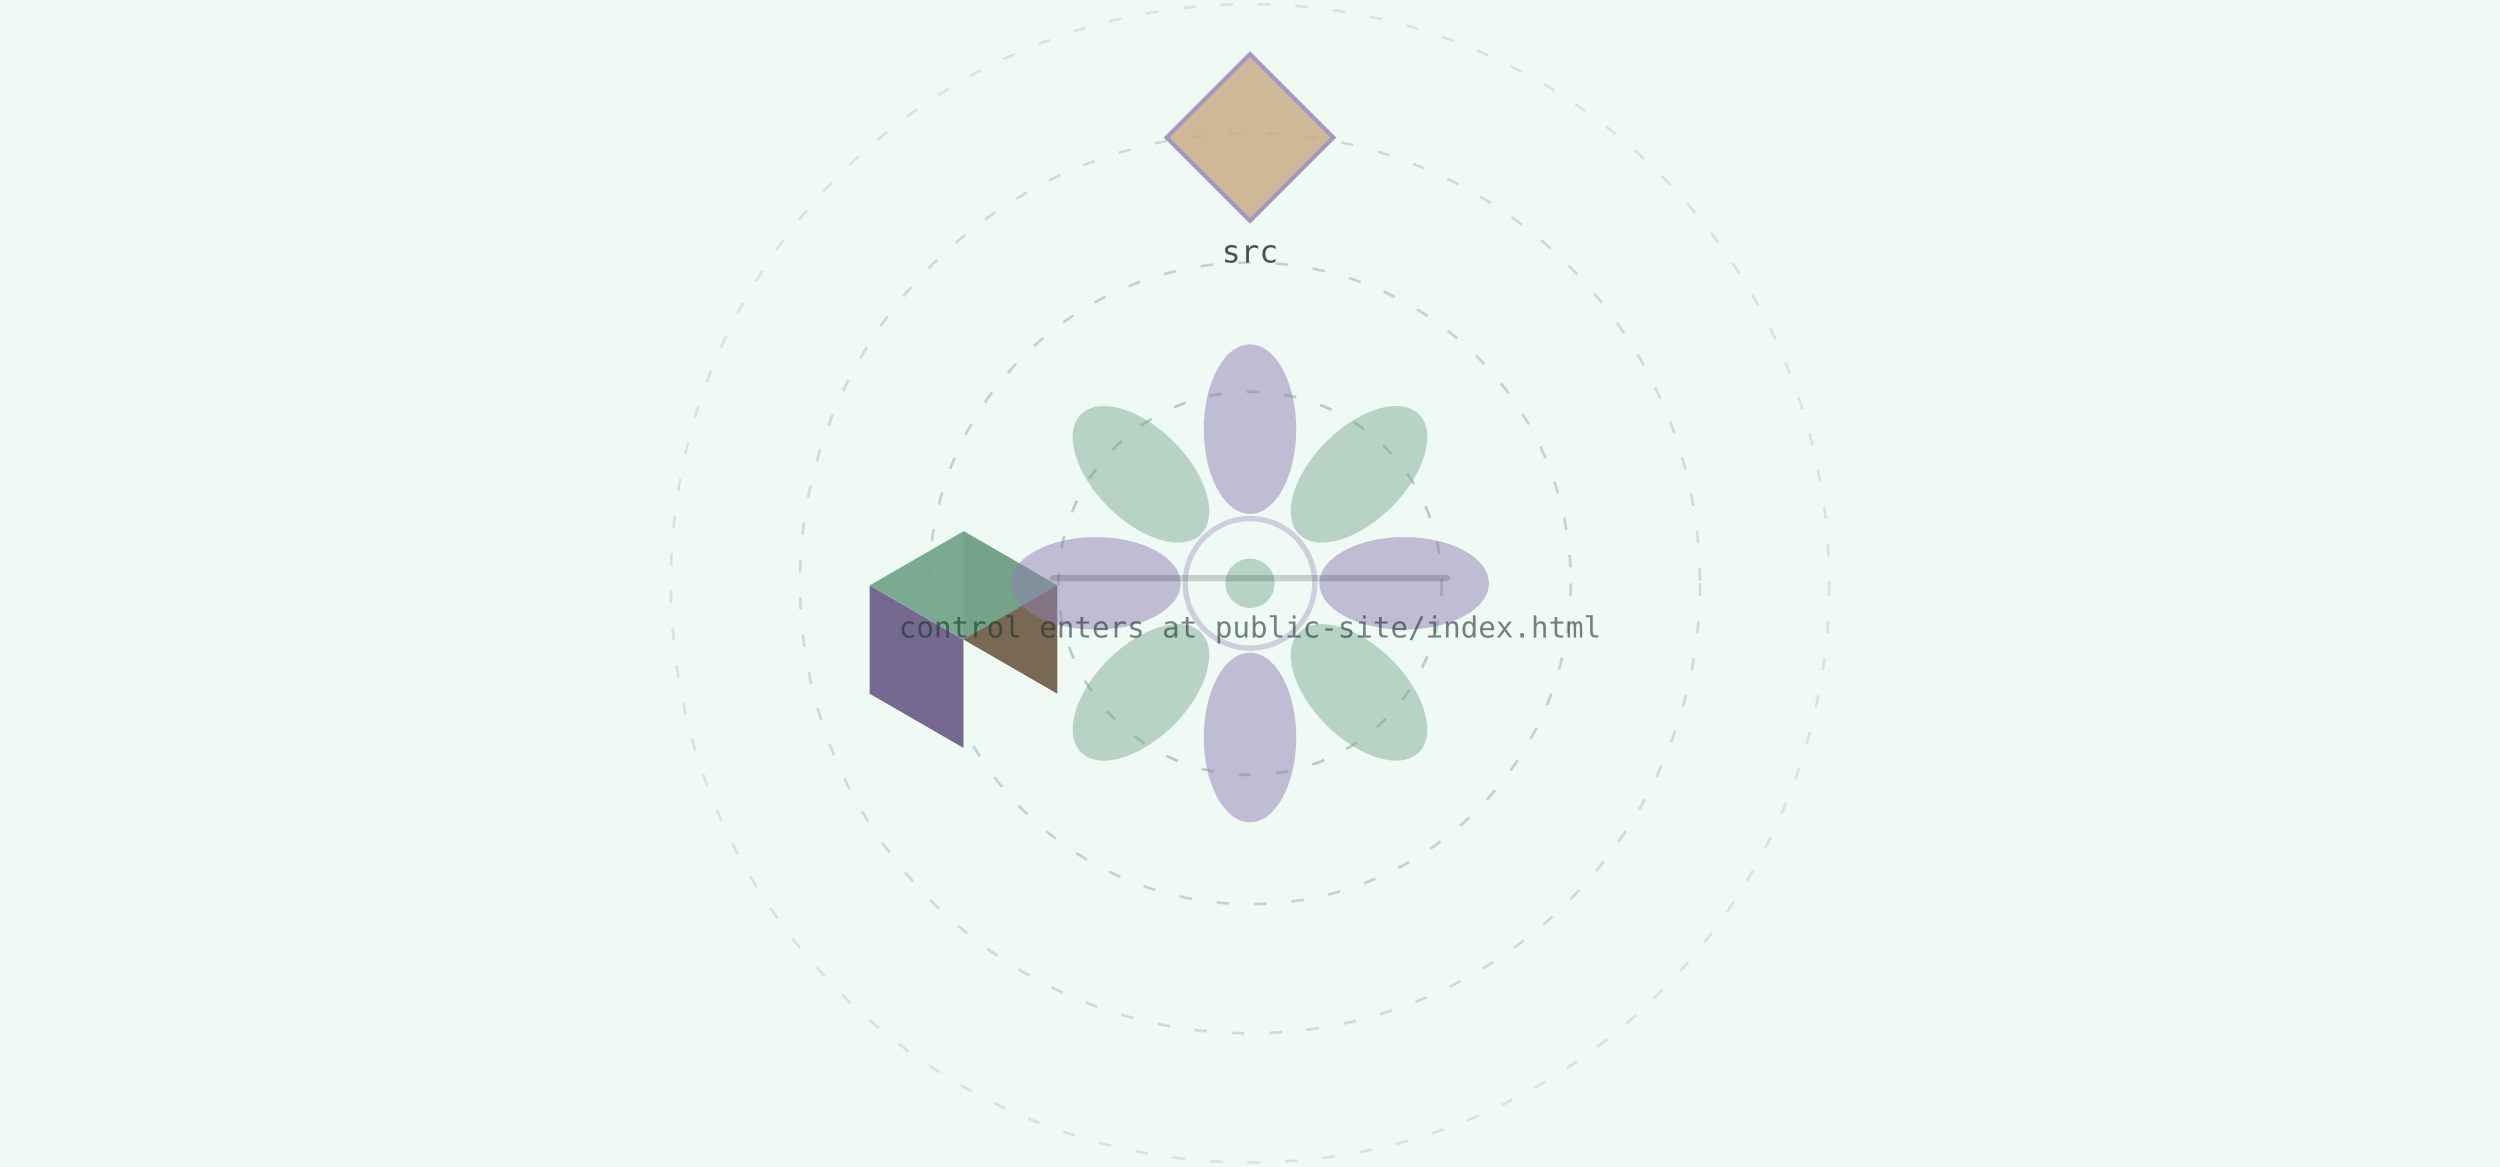
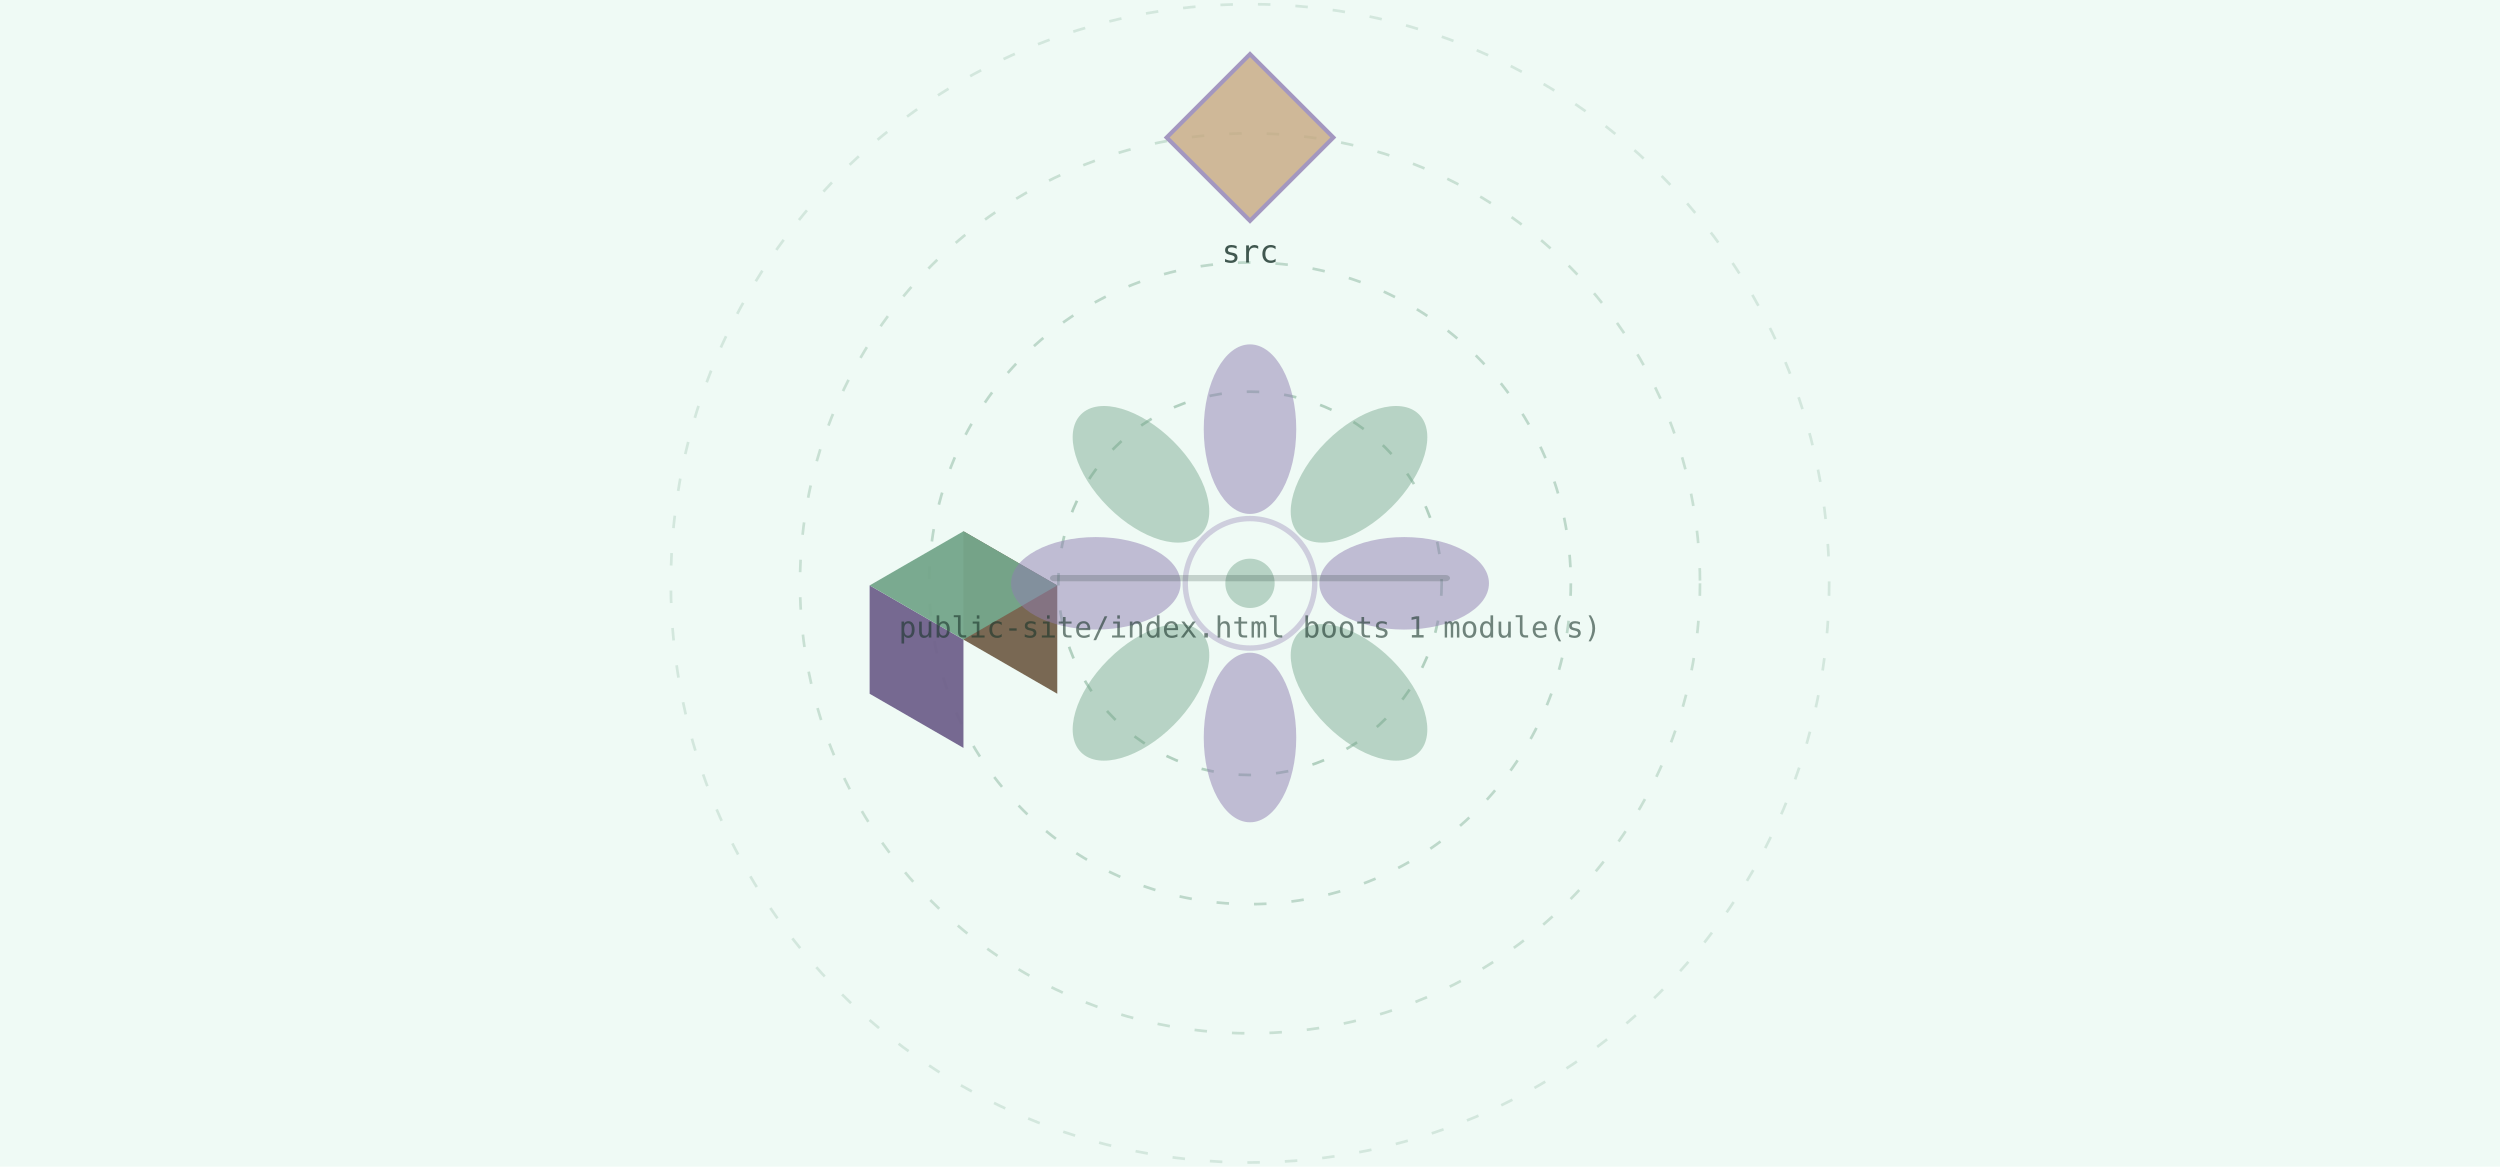
<svg xmlns="http://www.w3.org/2000/svg" viewBox="0 0 1200 560" width="1200" height="560" role="img" aria-label="commos workflow">
  <rect width="1200" height="560" fill="#effaf5" />
  <defs>
    <linearGradient id="gk" x1="0" y1="0" x2="1" y2="1">
      <stop offset="0%" stop-color="#74a68b" />
      <stop offset="100%" stop-color="#907eb3" />
    </linearGradient>
  </defs>
  <circle cx="600.00" cy="280.00" r="92.00" fill="none" stroke="rgba(116,166,139,0.500)" stroke-width="1.30" opacity="1.00" stroke-dasharray="6 12" />
  <g>
    <circle cx="600.00" cy="280.00" r="92.00" fill="none" stroke="#c7a781" stroke-width="2.60" opacity="0.00" />
    <animate attributeName="opacity" values="0;0.85;0" dur="19.0s" begin="0.0s" repeatCount="indefinite" />
  </g>
  <circle cx="600.00" cy="280.00" r="154.00" fill="none" stroke="rgba(116,166,139,0.410)" stroke-width="1.30" opacity="1.00" stroke-dasharray="6 12" />
  <g>
    <circle cx="600.00" cy="280.00" r="154.00" fill="none" stroke="#c7a781" stroke-width="2.60" opacity="0.00" />
    <animate attributeName="opacity" values="0;0.85;0" dur="19.0s" begin="0.6s" repeatCount="indefinite" />
  </g>
  <circle cx="600.00" cy="280.00" r="216.00" fill="none" stroke="rgba(116,166,139,0.320)" stroke-width="1.30" opacity="1.00" stroke-dasharray="6 12" />
  <g>
    <circle cx="600.00" cy="280.00" r="216.00" fill="none" stroke="#c7a781" stroke-width="2.60" opacity="0.00" />
    <animate attributeName="opacity" values="0;0.85;0" dur="19.0s" begin="1.2s" repeatCount="indefinite" />
  </g>
  <circle cx="600.00" cy="280.00" r="278.00" fill="none" stroke="rgba(116,166,139,0.230)" stroke-width="1.30" opacity="1.00" stroke-dasharray="6 12" />
  <g>
    <circle cx="600.00" cy="280.00" r="278.00" fill="none" stroke="#c7a781" stroke-width="2.60" opacity="0.00" />
    <animate attributeName="opacity" values="0;0.85;0" dur="19.0s" begin="1.8s" repeatCount="indefinite" />
  </g>
  <polygon points="462.46,307.00 507.49,333.00 507.49,281.00 462.46,255.00" fill="#73614b" opacity="0.95" />
  <polygon points="417.42,333.00 462.46,359.00 462.46,307.00 417.42,281.00" fill="#70628c" opacity="0.95" />
  <polygon points="462.46,255.00 507.49,281.00 462.46,307.00 417.42,281.00" fill="#74a68b" opacity="0.95" />
  <text x="600" y="126" font-family="ui-monospace,Menlo,monospace" font-size="15" fill="rgba(26,52,43,0.820)" text-anchor="middle">src</text>
  <g>
    <polygon points="600.00,26.00 640.00,66.00 600.00,106.00 560.00,66.00" fill="#c7a781" opacity="0.80" stroke="#907eb3" stroke-width="2" />
    <animate attributeName="opacity" values="0.25;1.0;0.25" dur="19.0s" begin="0.0s" repeatCount="indefinite" />
  </g>
  <ellipse cx="600.00" cy="206.00" rx="22.20" ry="40.70" fill="rgba(144,126,179,0.500)" opacity="1.00" transform="rotate(0.0 600.00 206.00)" />
  <ellipse cx="652.33" cy="227.67" rx="22.20" ry="40.70" fill="rgba(116,166,139,0.450)" opacity="1.00" transform="rotate(45.0 652.33 227.67)" />
  <ellipse cx="674.00" cy="280.00" rx="22.20" ry="40.70" fill="rgba(144,126,179,0.500)" opacity="1.00" transform="rotate(90.0 674.00 280.00)" />
  <ellipse cx="652.33" cy="332.33" rx="22.20" ry="40.70" fill="rgba(116,166,139,0.450)" opacity="1.00" transform="rotate(135.0 652.33 332.33)" />
  <ellipse cx="600.00" cy="354.00" rx="22.20" ry="40.70" fill="rgba(144,126,179,0.500)" opacity="1.00" transform="rotate(180.0 600.00 354.00)" />
  <ellipse cx="547.67" cy="332.33" rx="22.20" ry="40.70" fill="rgba(116,166,139,0.450)" opacity="1.00" transform="rotate(225.0 547.67 332.33)" />
  <ellipse cx="526.00" cy="280.00" rx="22.20" ry="40.70" fill="rgba(144,126,179,0.500)" opacity="1.00" transform="rotate(270.0 526.00 280.00)" />
  <ellipse cx="547.67" cy="227.67" rx="22.20" ry="40.70" fill="rgba(116,166,139,0.450)" opacity="1.00" transform="rotate(315.0 547.67 227.67)" />
  <circle cx="600.00" cy="280.00" r="31.08" fill="none" stroke="rgba(144,126,179,0.500)" stroke-width="2.59" opacity="0.70" />
  <circle cx="600.00" cy="280.00" r="11.84" fill="rgba(116,166,139,0.450)" opacity="1.00" />
  <rect x="504.00" y="276.00" width="192.00" height="3.00" rx="2.00" fill="rgba(26,52,43,0.200)" opacity="1.00" />
-   <text x="600" y="306" font-family="ui-monospace,Menlo,monospace" font-size="14" fill="rgba(26,52,43,0.600)" text-anchor="middle">control enters at public-site/index.html</text>
+   <text x="600" y="306" font-family="ui-monospace,Menlo,monospace" font-size="14" fill="rgba(26,52,43,0.600)" text-anchor="middle">public-site/index.html boots 1 module(s)</text>
</svg>
